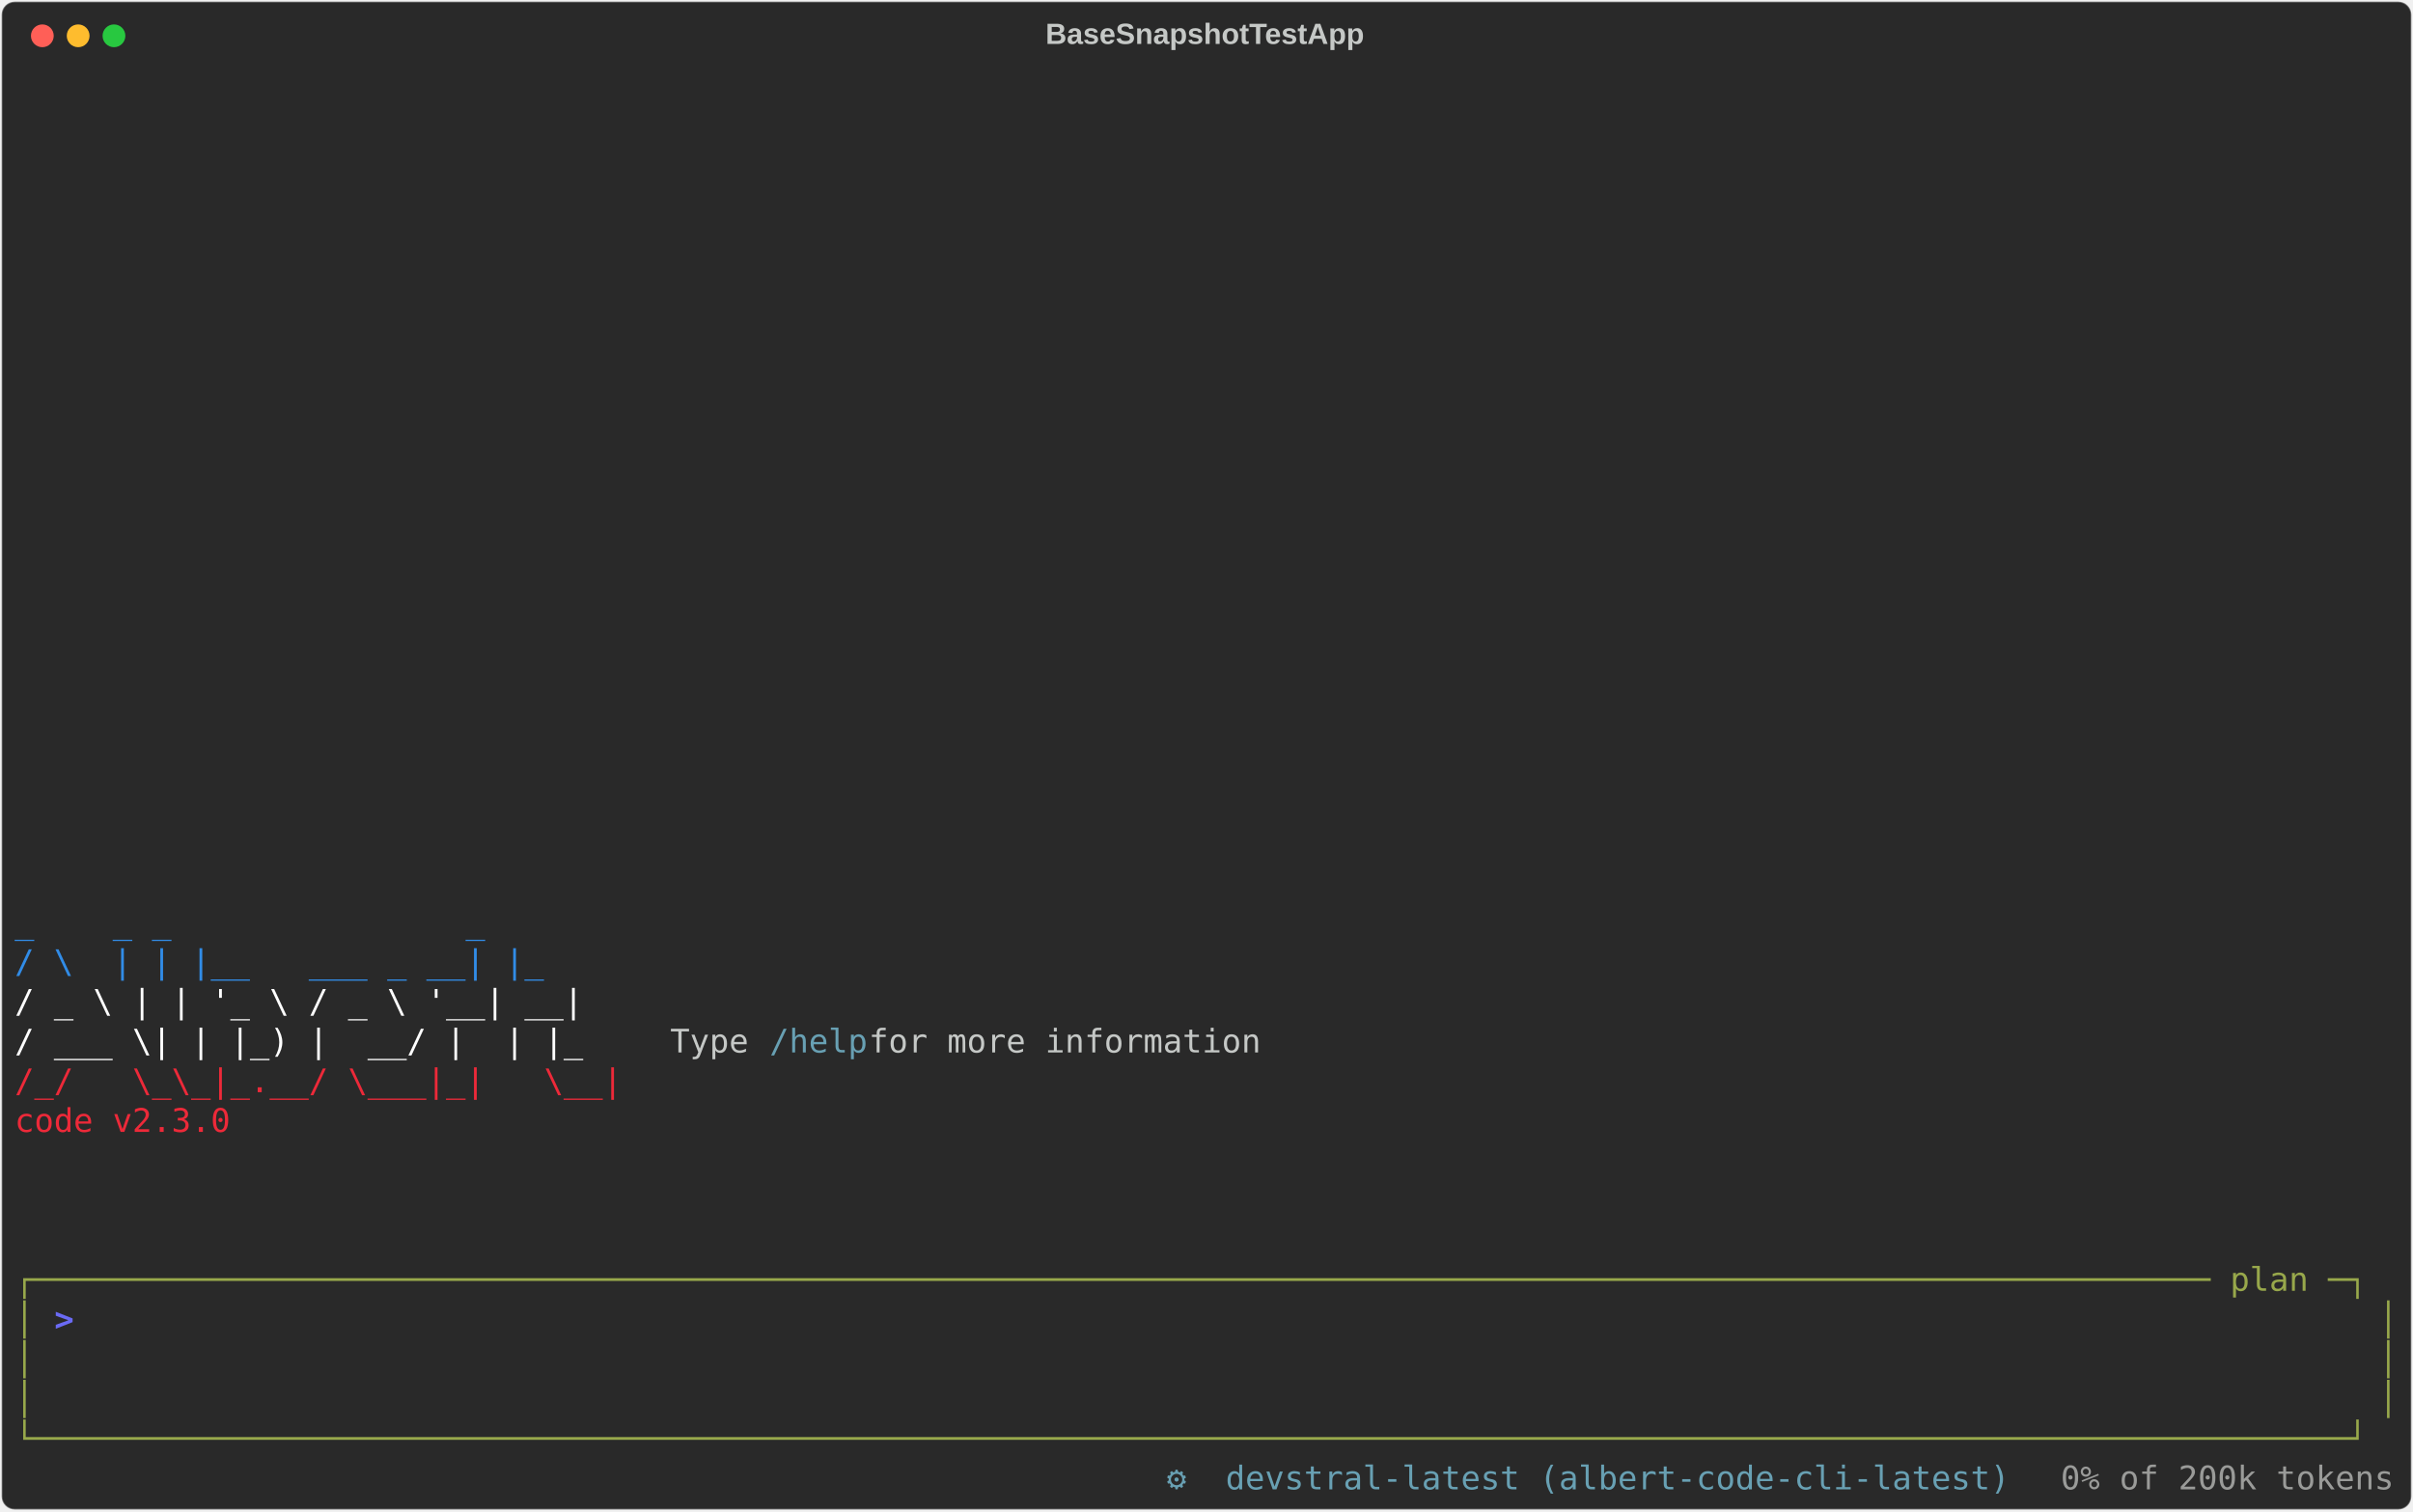
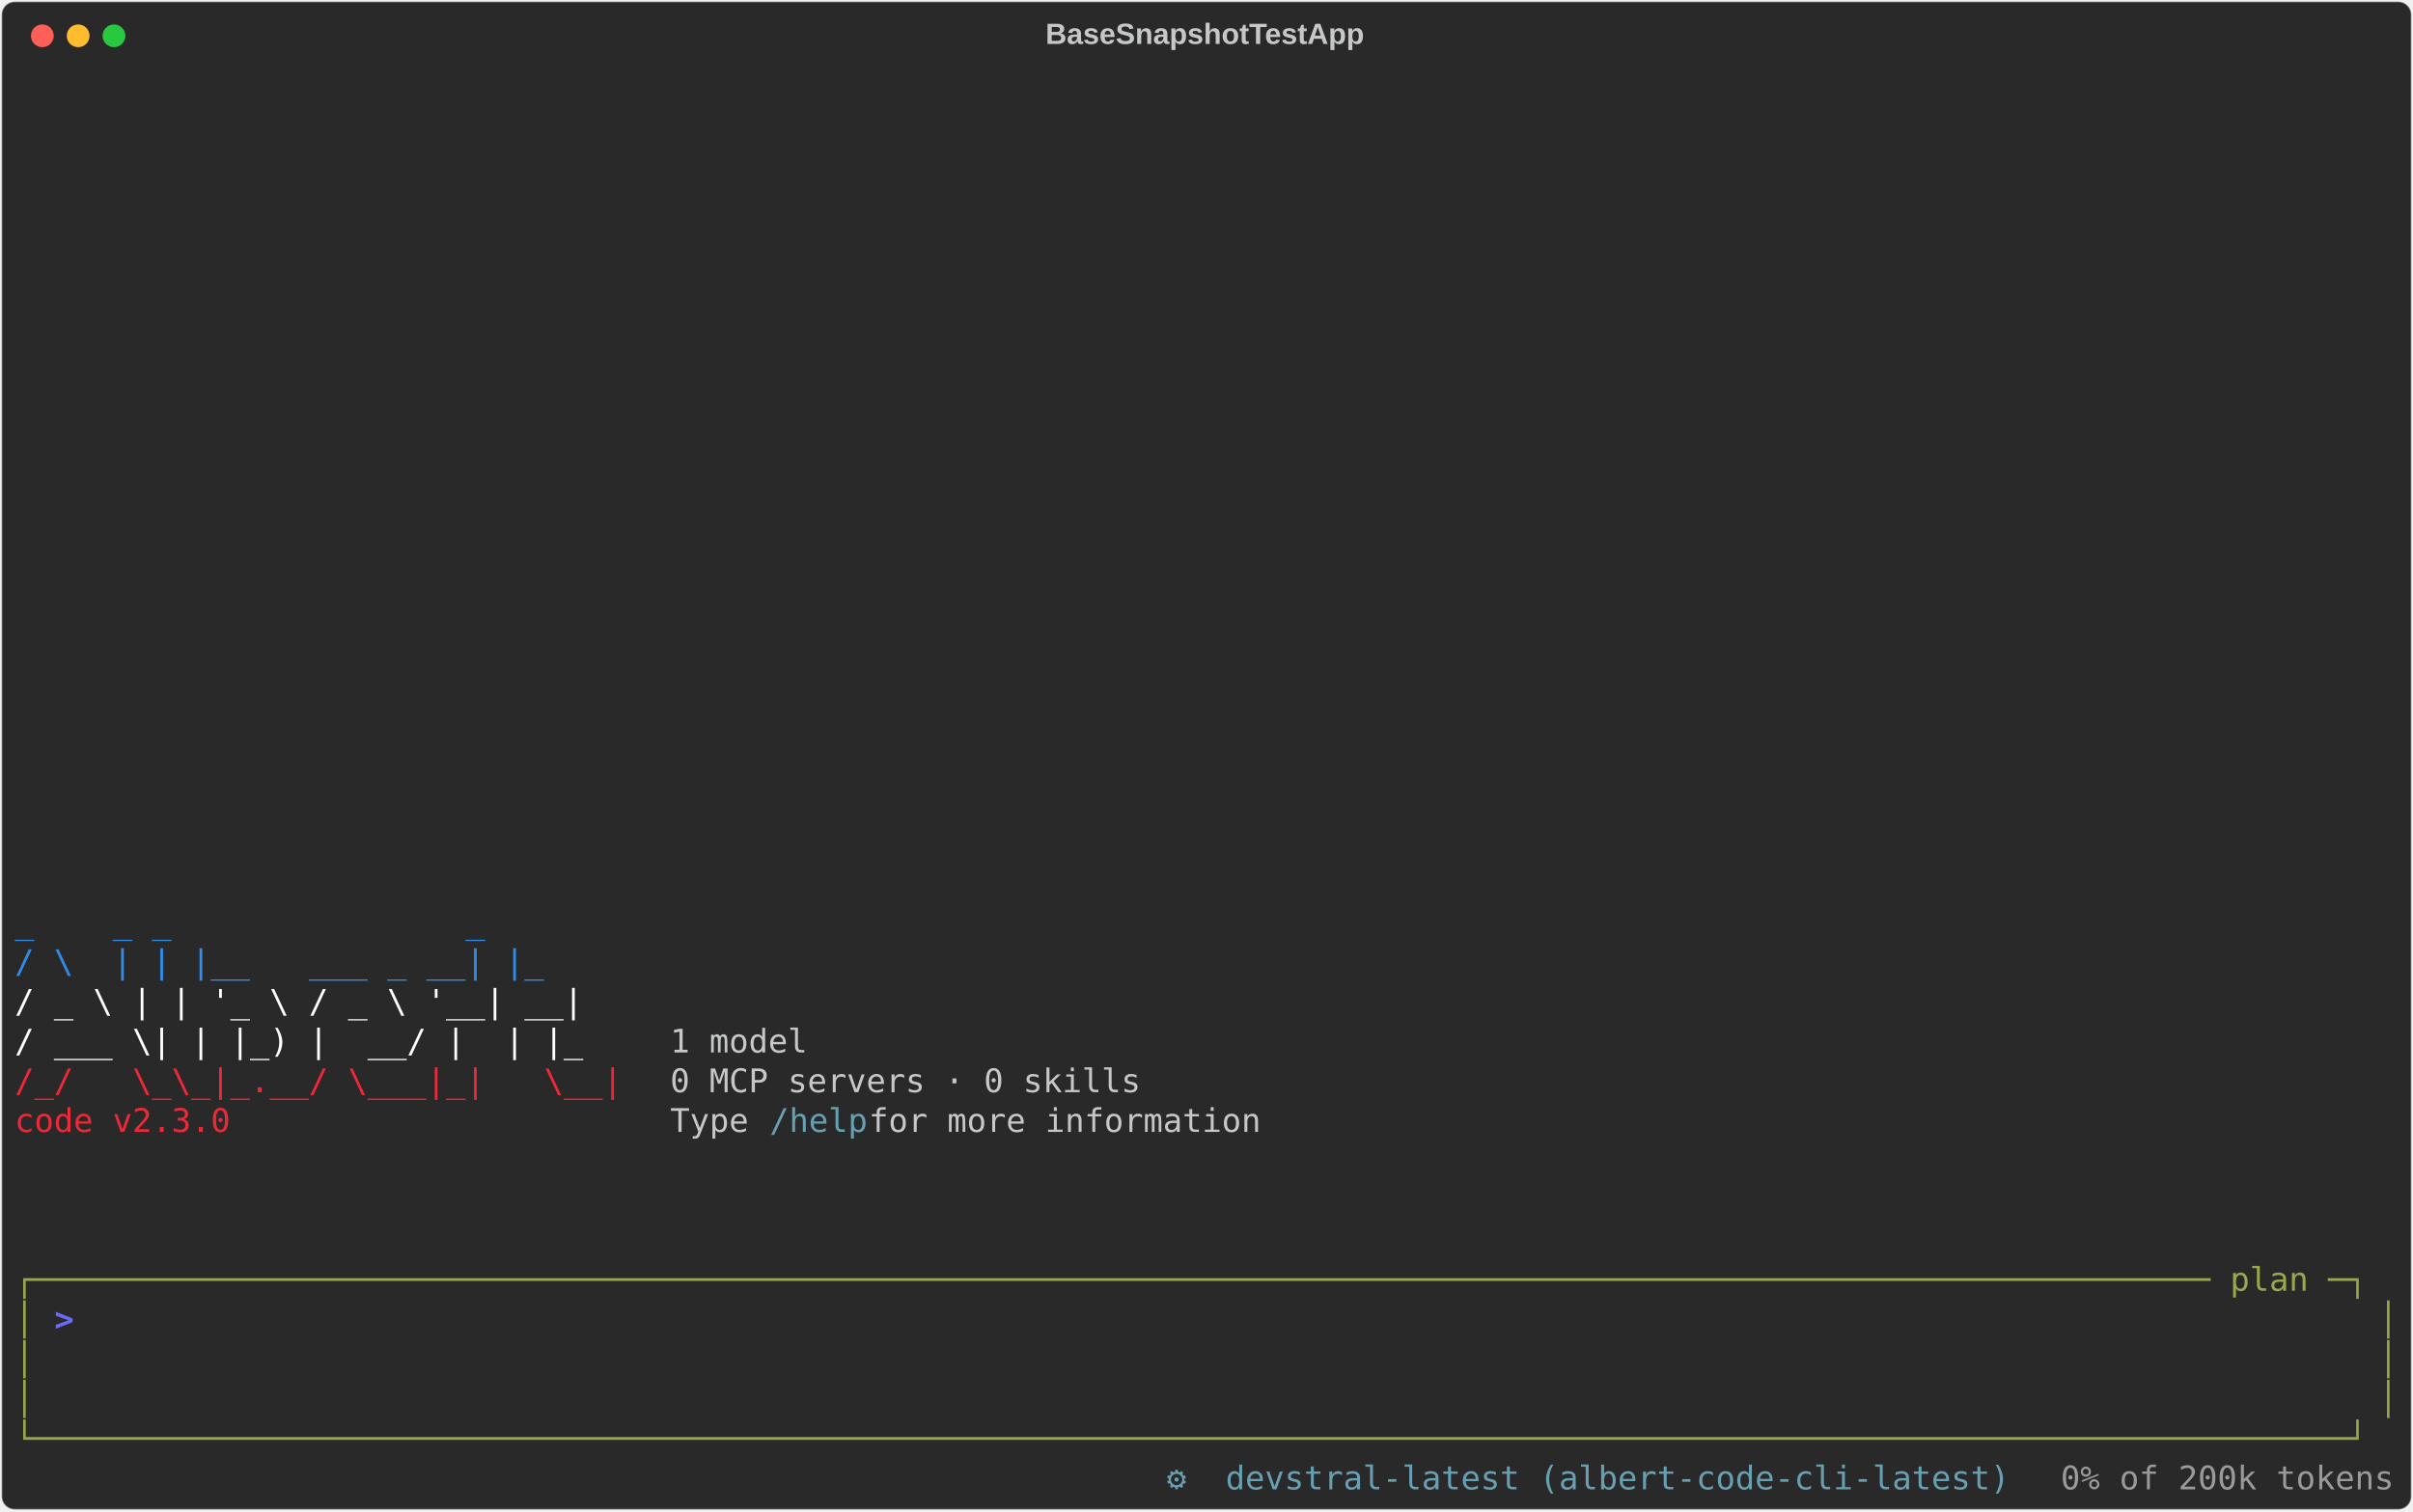
<svg xmlns="http://www.w3.org/2000/svg" class="rich-terminal" viewBox="0 0 1482 928.4">
  <style>

    @font-face {
        font-family: "Fira Code";
        src: local("FiraCode-Regular"),
                url("https://cdnjs.cloudflare.com/ajax/libs/firacode/6.2.0/woff2/FiraCode-Regular.woff2") format("woff2"),
                url("https://cdnjs.cloudflare.com/ajax/libs/firacode/6.2.0/woff/FiraCode-Regular.woff") format("woff");
        font-style: normal;
        font-weight: 400;
    }
    @font-face {
        font-family: "Fira Code";
        src: local("FiraCode-Bold"),
                url("https://cdnjs.cloudflare.com/ajax/libs/firacode/6.2.0/woff2/FiraCode-Bold.woff2") format("woff2"),
                url("https://cdnjs.cloudflare.com/ajax/libs/firacode/6.2.0/woff/FiraCode-Bold.woff") format("woff");
        font-style: bold;
        font-weight: 700;
    }

    .terminal-matrix {
        font-family: Fira Code, monospace;
        font-size: 20px;
        line-height: 24.4px;
        font-variant-east-asian: full-width;
    }

    .terminal-title {
        font-size: 18px;
        font-weight: bold;
        font-family: arial;
    }

    .terminal-r1 { fill: #c5c8c6 }
.terminal-r2 { fill: #318ce7 }
.terminal-r3 { fill: #ffffff }
- .terminal-r4 { fill: #68a0b3 }
- .terminal-r5 { fill: #ed2939 }
+ .terminal-r4 { fill: #ed2939 }
+ .terminal-r5 { fill: #68a0b3 }
.terminal-r6 { fill: #98a84b }
.terminal-r7 { fill: #6a6af4;font-weight: bold }
.terminal-r8 { fill: #9a9b99 }
    </style>
  <defs>
    <clipPath id="terminal-clip-terminal">
      <rect x="0" y="0" width="1463.0" height="877.4" />
    </clipPath>
    <clipPath id="terminal-line-0">
      <rect x="0" y="1.5" width="1464" height="24.65" />
    </clipPath>
    <clipPath id="terminal-line-1">
      <rect x="0" y="25.9" width="1464" height="24.65" />
    </clipPath>
    <clipPath id="terminal-line-2">
      <rect x="0" y="50.3" width="1464" height="24.65" />
    </clipPath>
    <clipPath id="terminal-line-3">
      <rect x="0" y="74.7" width="1464" height="24.65" />
    </clipPath>
    <clipPath id="terminal-line-4">
      <rect x="0" y="99.1" width="1464" height="24.65" />
    </clipPath>
    <clipPath id="terminal-line-5">
      <rect x="0" y="123.5" width="1464" height="24.65" />
    </clipPath>
    <clipPath id="terminal-line-6">
      <rect x="0" y="147.9" width="1464" height="24.65" />
    </clipPath>
    <clipPath id="terminal-line-7">
      <rect x="0" y="172.3" width="1464" height="24.65" />
    </clipPath>
    <clipPath id="terminal-line-8">
      <rect x="0" y="196.7" width="1464" height="24.65" />
    </clipPath>
    <clipPath id="terminal-line-9">
      <rect x="0" y="221.1" width="1464" height="24.65" />
    </clipPath>
    <clipPath id="terminal-line-10">
      <rect x="0" y="245.5" width="1464" height="24.65" />
    </clipPath>
    <clipPath id="terminal-line-11">
      <rect x="0" y="269.9" width="1464" height="24.65" />
    </clipPath>
    <clipPath id="terminal-line-12">
      <rect x="0" y="294.3" width="1464" height="24.65" />
    </clipPath>
    <clipPath id="terminal-line-13">
      <rect x="0" y="318.7" width="1464" height="24.65" />
    </clipPath>
    <clipPath id="terminal-line-14">
      <rect x="0" y="343.1" width="1464" height="24.65" />
    </clipPath>
    <clipPath id="terminal-line-15">
      <rect x="0" y="367.5" width="1464" height="24.65" />
    </clipPath>
    <clipPath id="terminal-line-16">
      <rect x="0" y="391.9" width="1464" height="24.65" />
    </clipPath>
    <clipPath id="terminal-line-17">
      <rect x="0" y="416.3" width="1464" height="24.65" />
    </clipPath>
    <clipPath id="terminal-line-18">
      <rect x="0" y="440.7" width="1464" height="24.65" />
    </clipPath>
    <clipPath id="terminal-line-19">
      <rect x="0" y="465.1" width="1464" height="24.65" />
    </clipPath>
    <clipPath id="terminal-line-20">
      <rect x="0" y="489.5" width="1464" height="24.65" />
    </clipPath>
    <clipPath id="terminal-line-21">
      <rect x="0" y="513.9" width="1464" height="24.65" />
    </clipPath>
    <clipPath id="terminal-line-22">
      <rect x="0" y="538.3" width="1464" height="24.65" />
    </clipPath>
    <clipPath id="terminal-line-23">
      <rect x="0" y="562.7" width="1464" height="24.65" />
    </clipPath>
    <clipPath id="terminal-line-24">
      <rect x="0" y="587.1" width="1464" height="24.65" />
    </clipPath>
    <clipPath id="terminal-line-25">
      <rect x="0" y="611.5" width="1464" height="24.65" />
    </clipPath>
    <clipPath id="terminal-line-26">
      <rect x="0" y="635.9" width="1464" height="24.65" />
    </clipPath>
    <clipPath id="terminal-line-27">
      <rect x="0" y="660.3" width="1464" height="24.65" />
    </clipPath>
    <clipPath id="terminal-line-28">
      <rect x="0" y="684.7" width="1464" height="24.65" />
    </clipPath>
    <clipPath id="terminal-line-29">
      <rect x="0" y="709.1" width="1464" height="24.65" />
    </clipPath>
    <clipPath id="terminal-line-30">
      <rect x="0" y="733.5" width="1464" height="24.65" />
    </clipPath>
    <clipPath id="terminal-line-31">
      <rect x="0" y="757.9" width="1464" height="24.65" />
    </clipPath>
    <clipPath id="terminal-line-32">
      <rect x="0" y="782.3" width="1464" height="24.65" />
    </clipPath>
    <clipPath id="terminal-line-33">
      <rect x="0" y="806.7" width="1464" height="24.65" />
    </clipPath>
    <clipPath id="terminal-line-34">
      <rect x="0" y="831.1" width="1464" height="24.65" />
    </clipPath>
  </defs>
  <rect fill="#292929" stroke="rgba(255,255,255,0.35)" stroke-width="1" x="1" y="1" width="1480" height="926.4" rx="8" />
  <text class="terminal-title" fill="#c5c8c6" text-anchor="middle" x="740" y="27">BaseSnapshotTestApp</text>
  <g transform="translate(26,22)">
    <circle cx="0" cy="0" r="7" fill="#ff5f57" />
    <circle cx="22" cy="0" r="7" fill="#febc2e" />
    <circle cx="44" cy="0" r="7" fill="#28c840" />
  </g>
  <g transform="translate(9, 41)" clip-path="url(#terminal-clip-terminal)">
    <g class="terminal-matrix">
      <text class="terminal-r1" x="1464" y="20" textLength="12.2" clip-path="url(#terminal-line-0)">
</text>
      <text class="terminal-r1" x="1464" y="44.4" textLength="12.2" clip-path="url(#terminal-line-1)">
</text>
      <text class="terminal-r1" x="1464" y="68.8" textLength="12.2" clip-path="url(#terminal-line-2)">
</text>
      <text class="terminal-r1" x="1464" y="93.2" textLength="12.2" clip-path="url(#terminal-line-3)">
</text>
      <text class="terminal-r1" x="1464" y="117.6" textLength="12.2" clip-path="url(#terminal-line-4)">
</text>
      <text class="terminal-r1" x="1464" y="142" textLength="12.2" clip-path="url(#terminal-line-5)">
</text>
      <text class="terminal-r1" x="1464" y="166.4" textLength="12.2" clip-path="url(#terminal-line-6)">
</text>
      <text class="terminal-r1" x="1464" y="190.8" textLength="12.2" clip-path="url(#terminal-line-7)">
</text>
      <text class="terminal-r1" x="1464" y="215.2" textLength="12.2" clip-path="url(#terminal-line-8)">
</text>
      <text class="terminal-r1" x="1464" y="239.6" textLength="12.2" clip-path="url(#terminal-line-9)">
</text>
      <text class="terminal-r1" x="1464" y="264" textLength="12.2" clip-path="url(#terminal-line-10)">
</text>
      <text class="terminal-r1" x="1464" y="288.4" textLength="12.2" clip-path="url(#terminal-line-11)">
</text>
      <text class="terminal-r1" x="1464" y="312.8" textLength="12.2" clip-path="url(#terminal-line-12)">
</text>
      <text class="terminal-r1" x="1464" y="337.2" textLength="12.2" clip-path="url(#terminal-line-13)">
</text>
      <text class="terminal-r1" x="1464" y="361.6" textLength="12.2" clip-path="url(#terminal-line-14)">
</text>
      <text class="terminal-r1" x="1464" y="386" textLength="12.2" clip-path="url(#terminal-line-15)">
</text>
      <text class="terminal-r1" x="1464" y="410.4" textLength="12.2" clip-path="url(#terminal-line-16)">
</text>
      <text class="terminal-r1" x="1464" y="434.8" textLength="12.2" clip-path="url(#terminal-line-17)">
</text>
      <text class="terminal-r1" x="1464" y="459.2" textLength="12.2" clip-path="url(#terminal-line-18)">
</text>
      <text class="terminal-r1" x="1464" y="483.6" textLength="12.2" clip-path="url(#terminal-line-19)">
</text>
      <text class="terminal-r1" x="1464" y="508" textLength="12.2" clip-path="url(#terminal-line-20)">
</text>
      <text class="terminal-r2" x="0" y="532.4" textLength="378.2" clip-path="url(#terminal-line-21)">    _    _ _               _   </text>
      <text class="terminal-r1" x="1464" y="532.4" textLength="12.2" clip-path="url(#terminal-line-21)">
</text>
      <text class="terminal-r2" x="0" y="556.8" textLength="378.2" clip-path="url(#terminal-line-22)">   / \  | | |__   ___ _ __| |_ </text>
      <text class="terminal-r1" x="1464" y="556.8" textLength="12.2" clip-path="url(#terminal-line-22)">
</text>
      <text class="terminal-r3" x="0" y="581.2" textLength="378.2" clip-path="url(#terminal-line-23)">  / _ \ | | '_ \ / _ \ '__| __|</text>
      <text class="terminal-r1" x="1464" y="581.2" textLength="12.2" clip-path="url(#terminal-line-23)">
</text>
      <text class="terminal-r3" x="0" y="605.6" textLength="378.2" clip-path="url(#terminal-line-24)"> / ___ \| | |_) |  __/ |  | |_ </text>
-       <text class="terminal-r1" x="402.6" y="605.6" textLength="61" clip-path="url(#terminal-line-24)">Type </text>
-       <text class="terminal-r4" x="463.6" y="605.6" textLength="61" clip-path="url(#terminal-line-24)">/help</text>
-       <text class="terminal-r1" x="524.6" y="605.6" textLength="256.2" clip-path="url(#terminal-line-24)"> for more information</text>
+       <text class="terminal-r1" x="402.6" y="605.6" textLength="85.4" clip-path="url(#terminal-line-24)">1 model</text>
      <text class="terminal-r1" x="1464" y="605.6" textLength="12.2" clip-path="url(#terminal-line-24)">
</text>
-       <text class="terminal-r5" x="0" y="630" textLength="378.2" clip-path="url(#terminal-line-25)">/_/   \_\_|_.__/ \___|_|   \__|</text>
+       <text class="terminal-r4" x="0" y="630" textLength="378.2" clip-path="url(#terminal-line-25)">/_/   \_\_|_.__/ \___|_|   \__|</text>
+       <text class="terminal-r1" x="402.6" y="630" textLength="292.8" clip-path="url(#terminal-line-25)">0 MCP servers · 0 skills</text>
      <text class="terminal-r1" x="1464" y="630" textLength="12.2" clip-path="url(#terminal-line-25)">
</text>
-       <text class="terminal-r5" x="0" y="654.4" textLength="353.8" clip-path="url(#terminal-line-26)">                  code v2.3.0</text>
+       <text class="terminal-r4" x="0" y="654.4" textLength="353.8" clip-path="url(#terminal-line-26)">                  code v2.3.0</text>
+       <text class="terminal-r1" x="402.6" y="654.4" textLength="61" clip-path="url(#terminal-line-26)">Type </text>
+       <text class="terminal-r5" x="463.6" y="654.4" textLength="61" clip-path="url(#terminal-line-26)">/help</text>
+       <text class="terminal-r1" x="524.6" y="654.4" textLength="256.2" clip-path="url(#terminal-line-26)"> for more information</text>
      <text class="terminal-r1" x="1464" y="654.4" textLength="12.2" clip-path="url(#terminal-line-26)">
</text>
      <text class="terminal-r1" x="1464" y="678.8" textLength="12.2" clip-path="url(#terminal-line-27)">
</text>
      <text class="terminal-r1" x="1464" y="703.2" textLength="12.2" clip-path="url(#terminal-line-28)">
</text>
      <text class="terminal-r1" x="1464" y="727.6" textLength="12.2" clip-path="url(#terminal-line-29)">
</text>
      <text class="terminal-r6" x="0" y="752" textLength="1464" clip-path="url(#terminal-line-30)">┌─────────────────────────────────────────────────────────────────────────────────────────────────────────────── plan ─┐</text>
      <text class="terminal-r1" x="1464" y="752" textLength="12.2" clip-path="url(#terminal-line-30)">
</text>
      <text class="terminal-r6" x="0" y="776.4" textLength="12.2" clip-path="url(#terminal-line-31)">│</text>
      <text class="terminal-r7" x="24.4" y="776.4" textLength="12.2" clip-path="url(#terminal-line-31)">&gt;</text>
      <text class="terminal-r6" x="1451.8" y="776.4" textLength="12.2" clip-path="url(#terminal-line-31)">│</text>
      <text class="terminal-r1" x="1464" y="776.4" textLength="12.2" clip-path="url(#terminal-line-31)">
</text>
      <text class="terminal-r6" x="0" y="800.8" textLength="12.2" clip-path="url(#terminal-line-32)">│</text>
      <text class="terminal-r6" x="1451.8" y="800.8" textLength="12.2" clip-path="url(#terminal-line-32)">│</text>
      <text class="terminal-r1" x="1464" y="800.8" textLength="12.2" clip-path="url(#terminal-line-32)">
</text>
      <text class="terminal-r6" x="0" y="825.2" textLength="12.2" clip-path="url(#terminal-line-33)">│</text>
      <text class="terminal-r6" x="1451.8" y="825.2" textLength="12.2" clip-path="url(#terminal-line-33)">│</text>
      <text class="terminal-r1" x="1464" y="825.2" textLength="12.2" clip-path="url(#terminal-line-33)">
</text>
      <text class="terminal-r6" x="0" y="849.6" textLength="1464" clip-path="url(#terminal-line-34)">└──────────────────────────────────────────────────────────────────────────────────────────────────────────────────────┘</text>
      <text class="terminal-r1" x="1464" y="849.6" textLength="12.2" clip-path="url(#terminal-line-34)">
</text>
-       <text class="terminal-r4" x="707.6" y="874" textLength="524.6" clip-path="url(#terminal-line-35)">⚙  devstral-latest (albert-code-cli-latest)</text>
+       <text class="terminal-r5" x="707.6" y="874" textLength="524.6" clip-path="url(#terminal-line-35)">⚙  devstral-latest (albert-code-cli-latest)</text>
      <text class="terminal-r8" x="1256.6" y="874" textLength="207.4" clip-path="url(#terminal-line-35)">0% of 200k tokens</text>
    </g>
  </g>
</svg>
